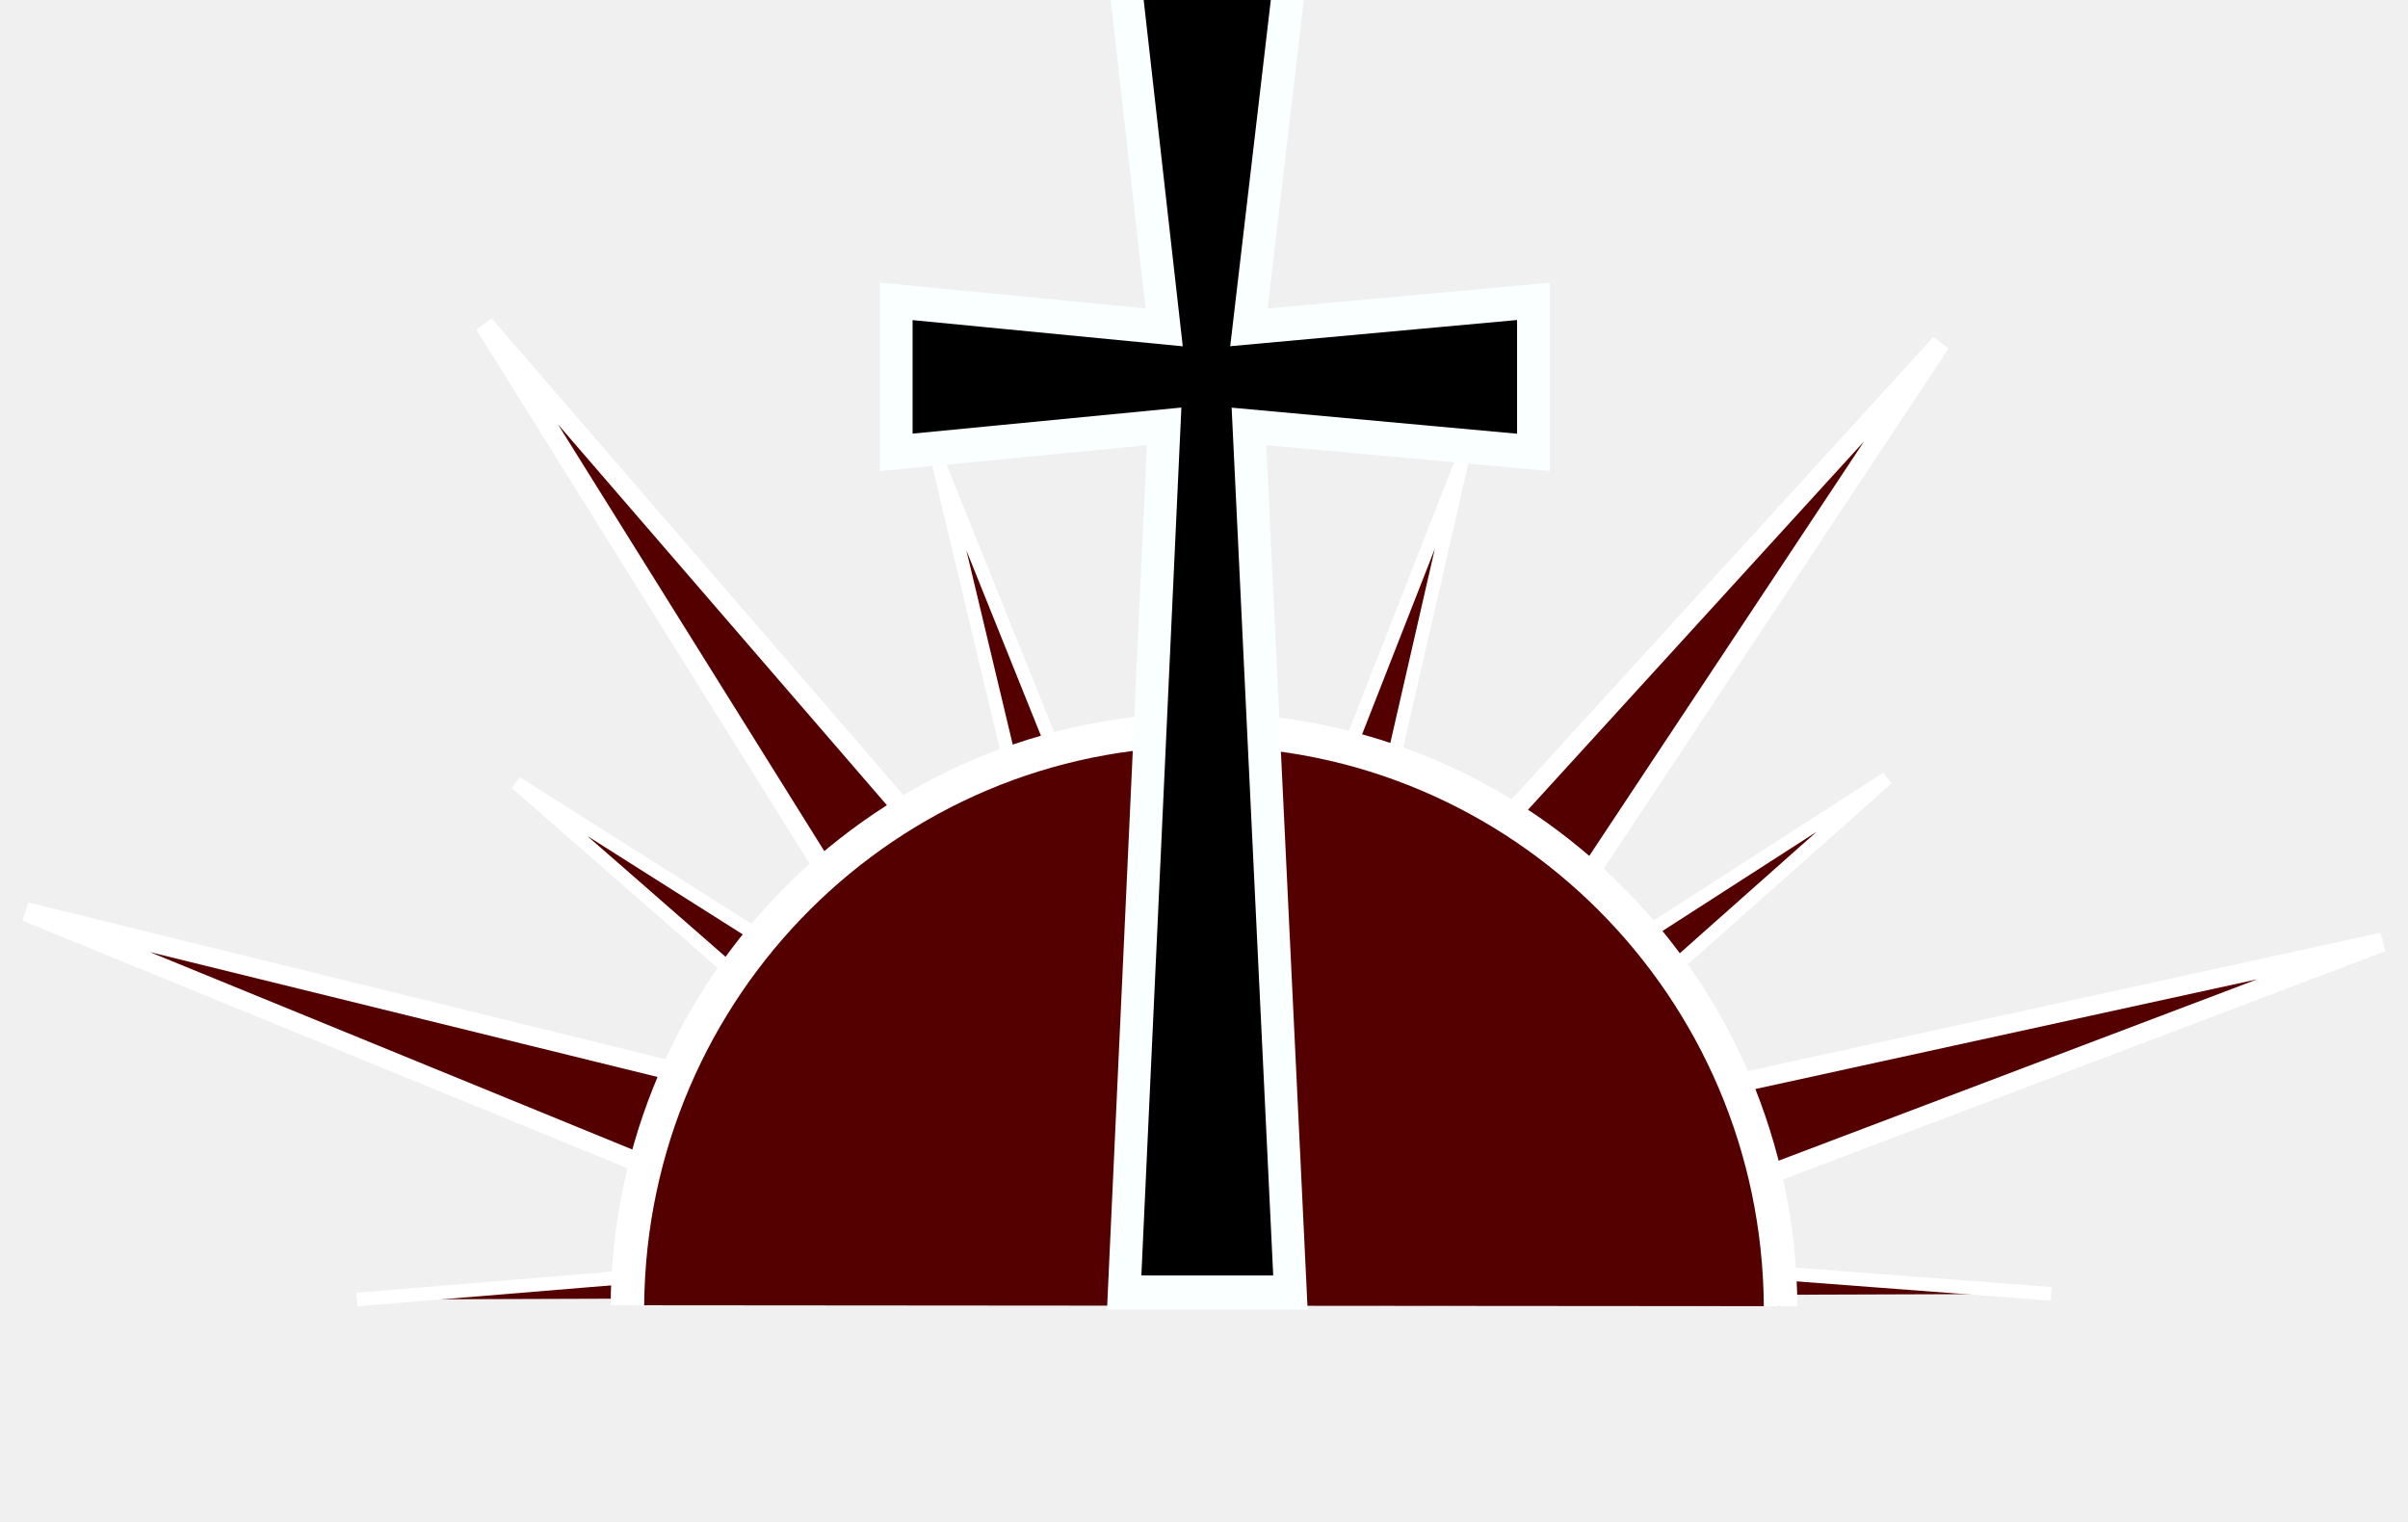
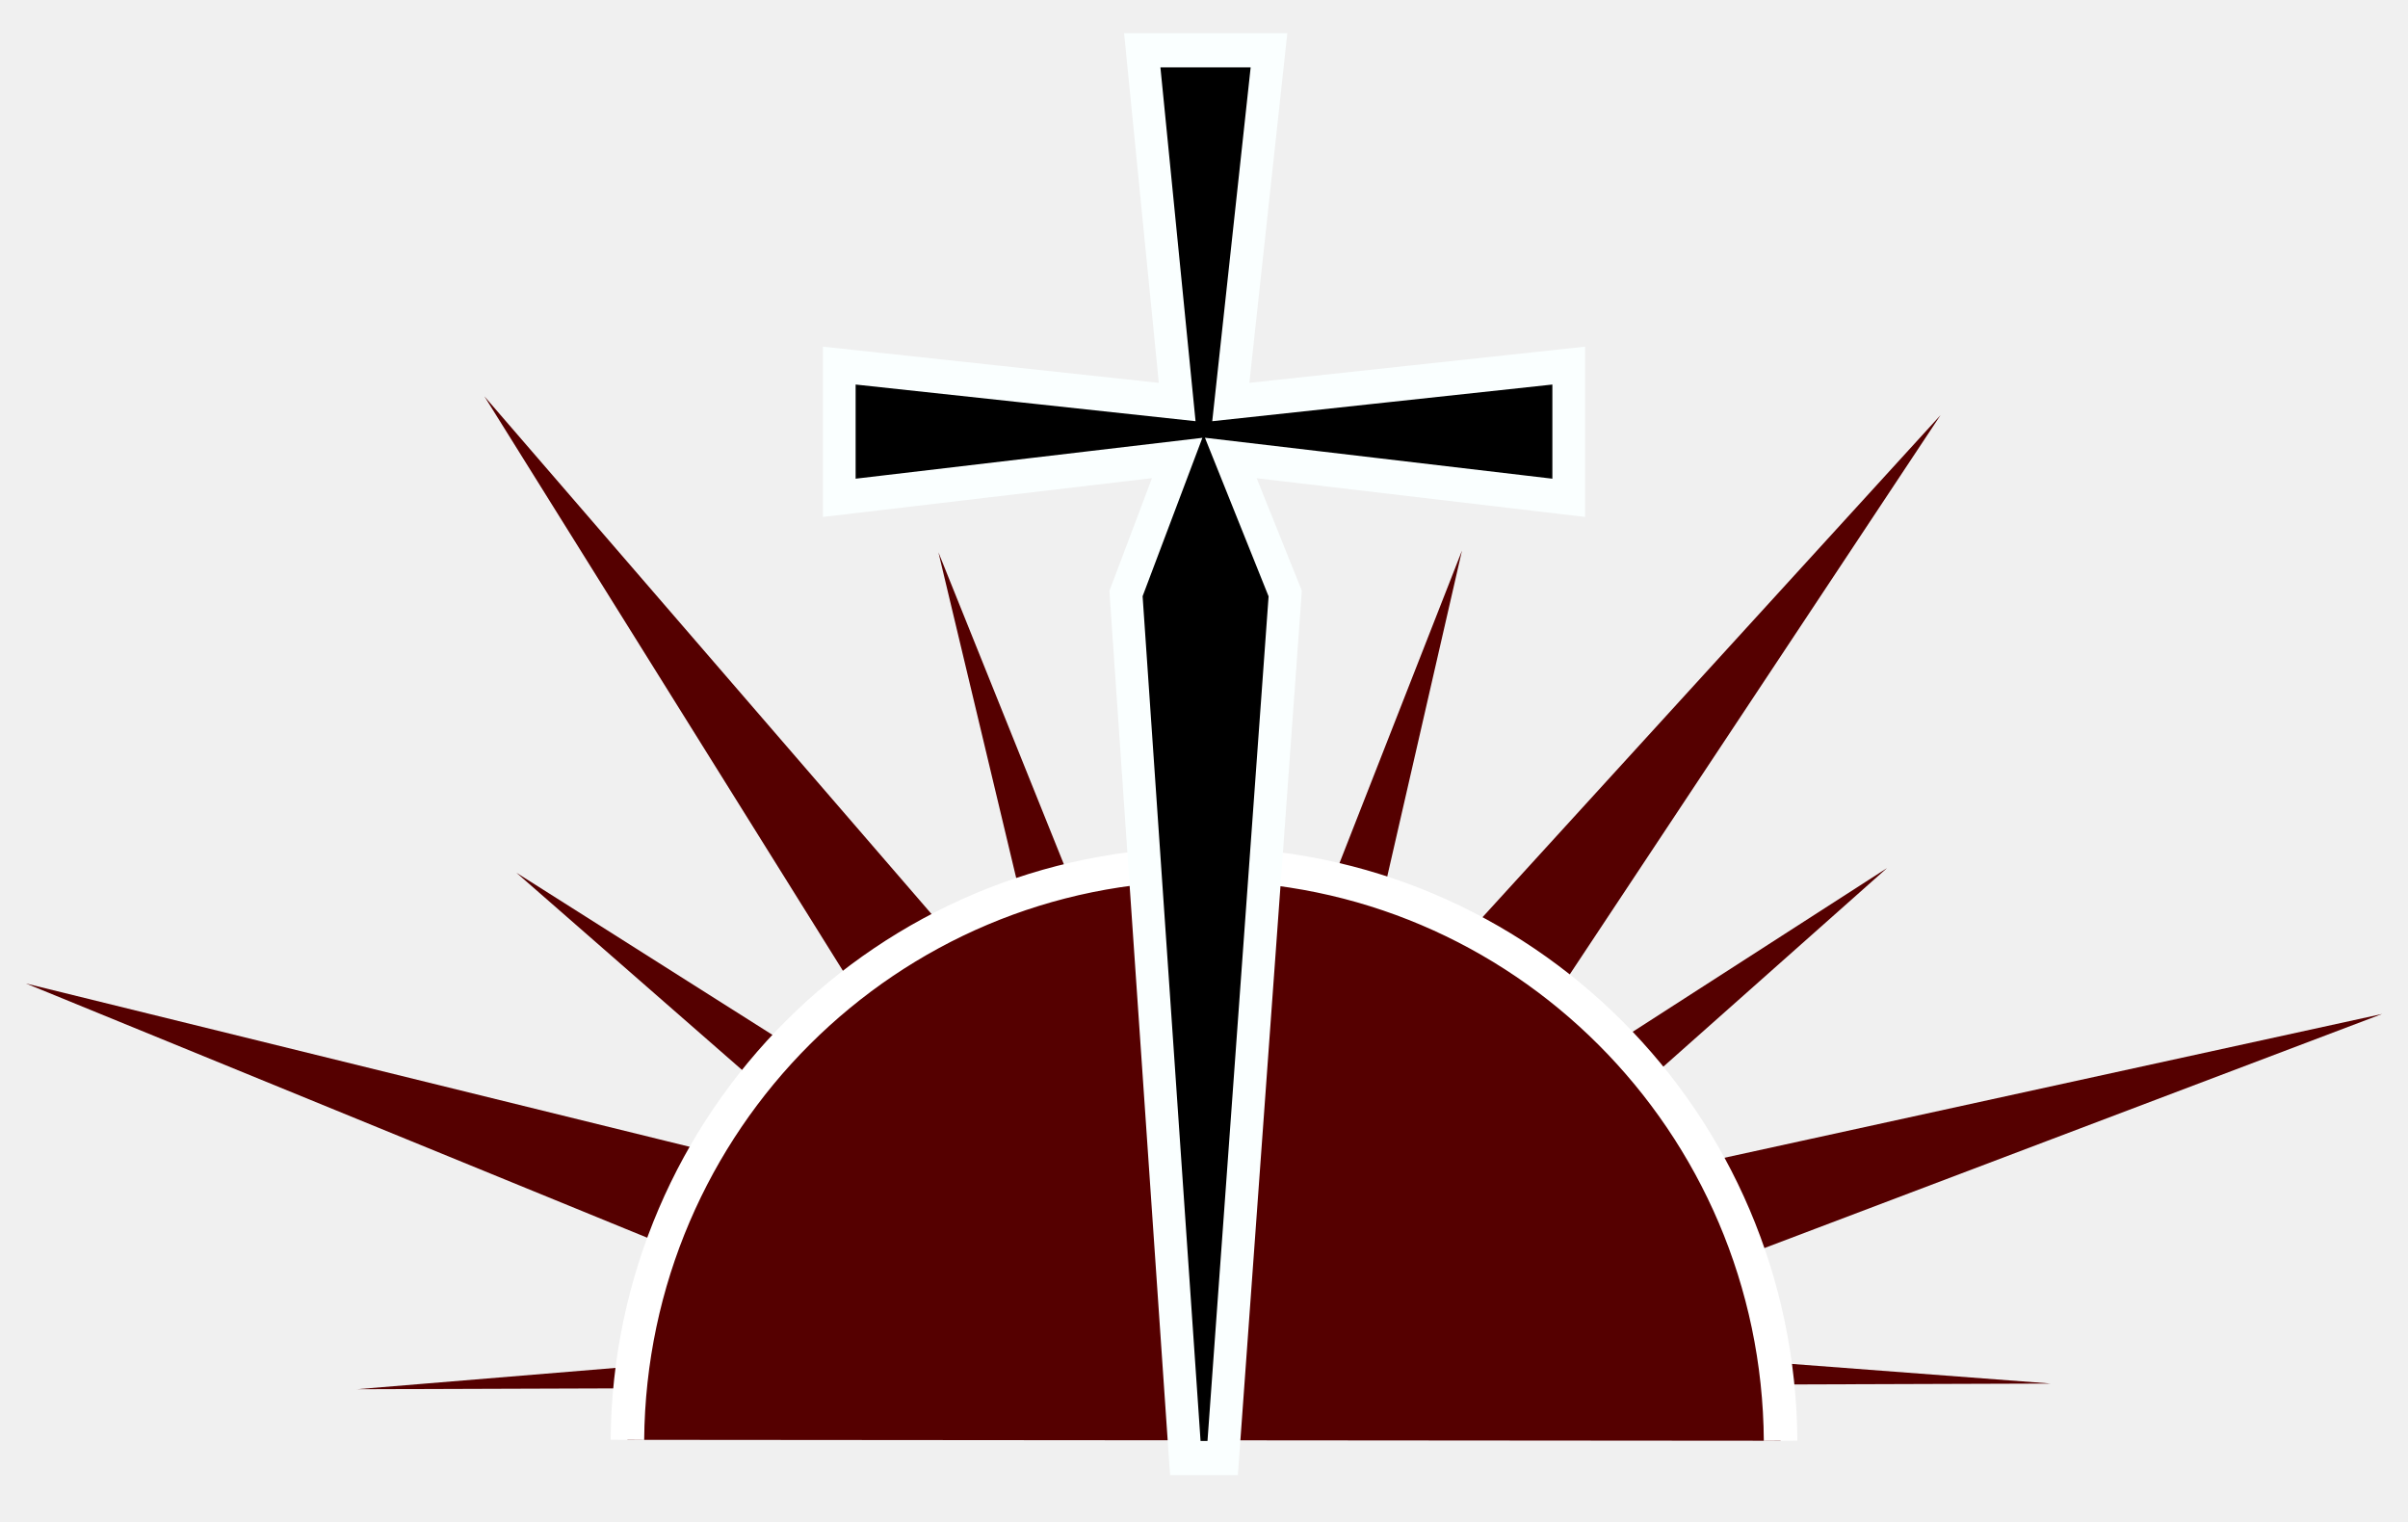
- <svg xmlns="http://www.w3.org/2000/svg" xmlns:xlink="http://www.w3.org/1999/xlink" width="536.82" height="339.125" viewBox="0 0 142.034 89.727" version="1.1" id="svg8">
-   <defs id="defs2">
-     <linearGradient id="linearGradient4606">
-       <stop style="stop-color:#faffff;stop-opacity:1;" offset="0" id="stop4602" />
-       <stop style="stop-color:#faffff;stop-opacity:0;" offset="1" id="stop4604" />
-     </linearGradient>
-     <linearGradient xlink:href="#linearGradient4606" id="linearGradient4608" x1="92.836" y1="189.61" x2="115.376" y2="189.61" gradientUnits="userSpaceOnUse" />
-   </defs>
+ <svg xmlns="http://www.w3.org/2000/svg" width="536.82" height="339.125" viewBox="0 0 142.034 89.727" version="1.1" id="svg8">
+   <defs id="defs2" />
  <g id="layer3" style="display:inline" transform="translate(-34.28509,-82.20234)">
-     <path style="fill:#550000;stroke:#ffffff;stroke-width:1.128;stroke-miterlimit:4;stroke-dasharray:none;stroke-opacity:1" d="m 90.391,158.303 -54.57,-22.326 57.477,14.138 -30.442,-48.772 37.82,43.784 5.314,-56.589 3.717,56.705 39.04,-42.791 -31.805,47.967 57.854,-12.648 -55.179,20.908 c -29.225,-0.378 0,0 -29.225,-0.378 z" id="path4560" />
+     <path style="fill:#550000;stroke:none;stroke-width:1.128;stroke-miterlimit:4;stroke-dasharray:none;stroke-opacity:1" d="m 90.391,162.536 -54.57,-22.326 57.477,14.138 -30.442,-48.772 37.82,43.784 5.314,-56.589 3.717,56.705 39.04,-42.791 -31.805,47.967 57.854,-12.648 -55.179,20.908 c -29.225,-0.378 0,0 -29.225,-0.378 z" id="path4560" />
  </g>
  <g id="layer4" style="display:inline" transform="translate(-34.28509,-82.20234)">
-     <path style="fill:#550000;stroke:#ffffff;stroke-width:0.802;stroke-miterlimit:4;stroke-dasharray:none;stroke-opacity:1;image-rendering:auto" d="m 55.335,158.846 40.449,-3.335 -31.045,-27.131 34.652,21.941 -9.754,-40.834 15.619,38.836 15.263,-38.939 -9.38,40.897 34.45,-22.171 -30.796,27.337 40.478,3.065" id="path4560-3" />
+     <path style="fill:#550000;stroke:none;stroke-width:0.802;stroke-miterlimit:4;stroke-dasharray:none;stroke-opacity:1;image-rendering:auto" d="m 55.335,164.137 40.449,-3.335 -31.045,-27.131 34.652,21.941 -9.754,-40.834 15.619,38.836 15.263,-38.939 -9.38,40.897 34.45,-22.171 -30.796,27.337 40.478,3.065" id="path4560-3" />
  </g>
  <g id="layer2" style="display:inline" transform="translate(-34.28509,-82.20234)">
-     <path style="fill:#550000;stroke:#ffffff;stroke-width:1.979;stroke-miterlimit:4;stroke-dasharray:none;stroke-opacity:1" id="path14" d="m 138.205,-160.214 a 34.012,34.242 0 0 1 -33.747,34.241 34.012,34.242 0 0 1 -34.272,-33.709" transform="matrix(0.9999753,-0.00702867,-0.00693417,-0.999976,0,0)" />
+     <path style="fill:#550000;stroke:#ffffff;stroke-width:1.979;stroke-miterlimit:4;stroke-dasharray:none;stroke-opacity:1" id="path14" d="m 138.15,-168.151 a 34.012,34.242 0 0 1 -33.747,34.241 34.012,34.242 0 0 1 -34.272,-33.709" transform="matrix(0.9999753,-0.00702867,-0.00693417,-0.999976,0,0)" />
  </g>
  <g id="layer5" transform="translate(-34.28509,-82.20234)">
-     <text xml:space="preserve" style="font-style:normal;font-weight:normal;font-size:20.881px;line-height:125%;font-family:sans-serif;letter-spacing:0px;word-spacing:0px;display:inline;fill:#000000;fill-opacity:1;stroke:#faffff;stroke-width:1.973;stroke-linecap:butt;stroke-linejoin:miter;stroke-miterlimit:4;stroke-dasharray:none;stroke-opacity:1" x="82.498" y="155.115" id="text4597" transform="scale(0.979056,1.021392)">
-       <tspan id="tspan4595" x="82.498" y="155.115" style="font-style:normal;font-variant:normal;font-weight:normal;font-stretch:normal;font-size:100.228px;font-family:'Tinos for Powerline';-inkscape-font-specification:'Tinos for Powerline';fill:#000000;stroke:#faffff;stroke-width:1.973;stroke-miterlimit:4;stroke-dasharray:none;stroke-opacity:1">†</tspan>
-     </text>
+     <g aria-label="†" transform="matrix(0.979056,0,0,1.021392,0,-2.232422)" style="font-style:normal;font-weight:normal;font-size:20.881px;line-height:125%;font-family:sans-serif;letter-spacing:0px;word-spacing:0px;display:inline;fill:#000000;fill-opacity:1;stroke:#faffff;stroke-width:1.973;stroke-linecap:butt;stroke-linejoin:miter;stroke-miterlimit:4;stroke-dasharray:none;stroke-opacity:1" id="text4597">
+       <path d="m 112.448,116.942 -3.768,49.918 h -2.251 l -3.573,-49.918 3.083,-7.83 -20.359,2.3 v -7.635 l 20.359,2.104 -2.104,-20.31 h 7.635 l -2.3,20.31 20.359,-2.104 v 7.635 l -20.359,-2.3 z" style="font-style:normal;font-variant:normal;font-weight:normal;font-stretch:normal;font-size:100.228px;font-family:'Tinos for Powerline';-inkscape-font-specification:'Tinos for Powerline';fill:#000000;stroke:#faffff;stroke-width:1.973;stroke-miterlimit:4;stroke-dasharray:none;stroke-opacity:1" id="path4688" />
+     </g>
  </g>
</svg>
